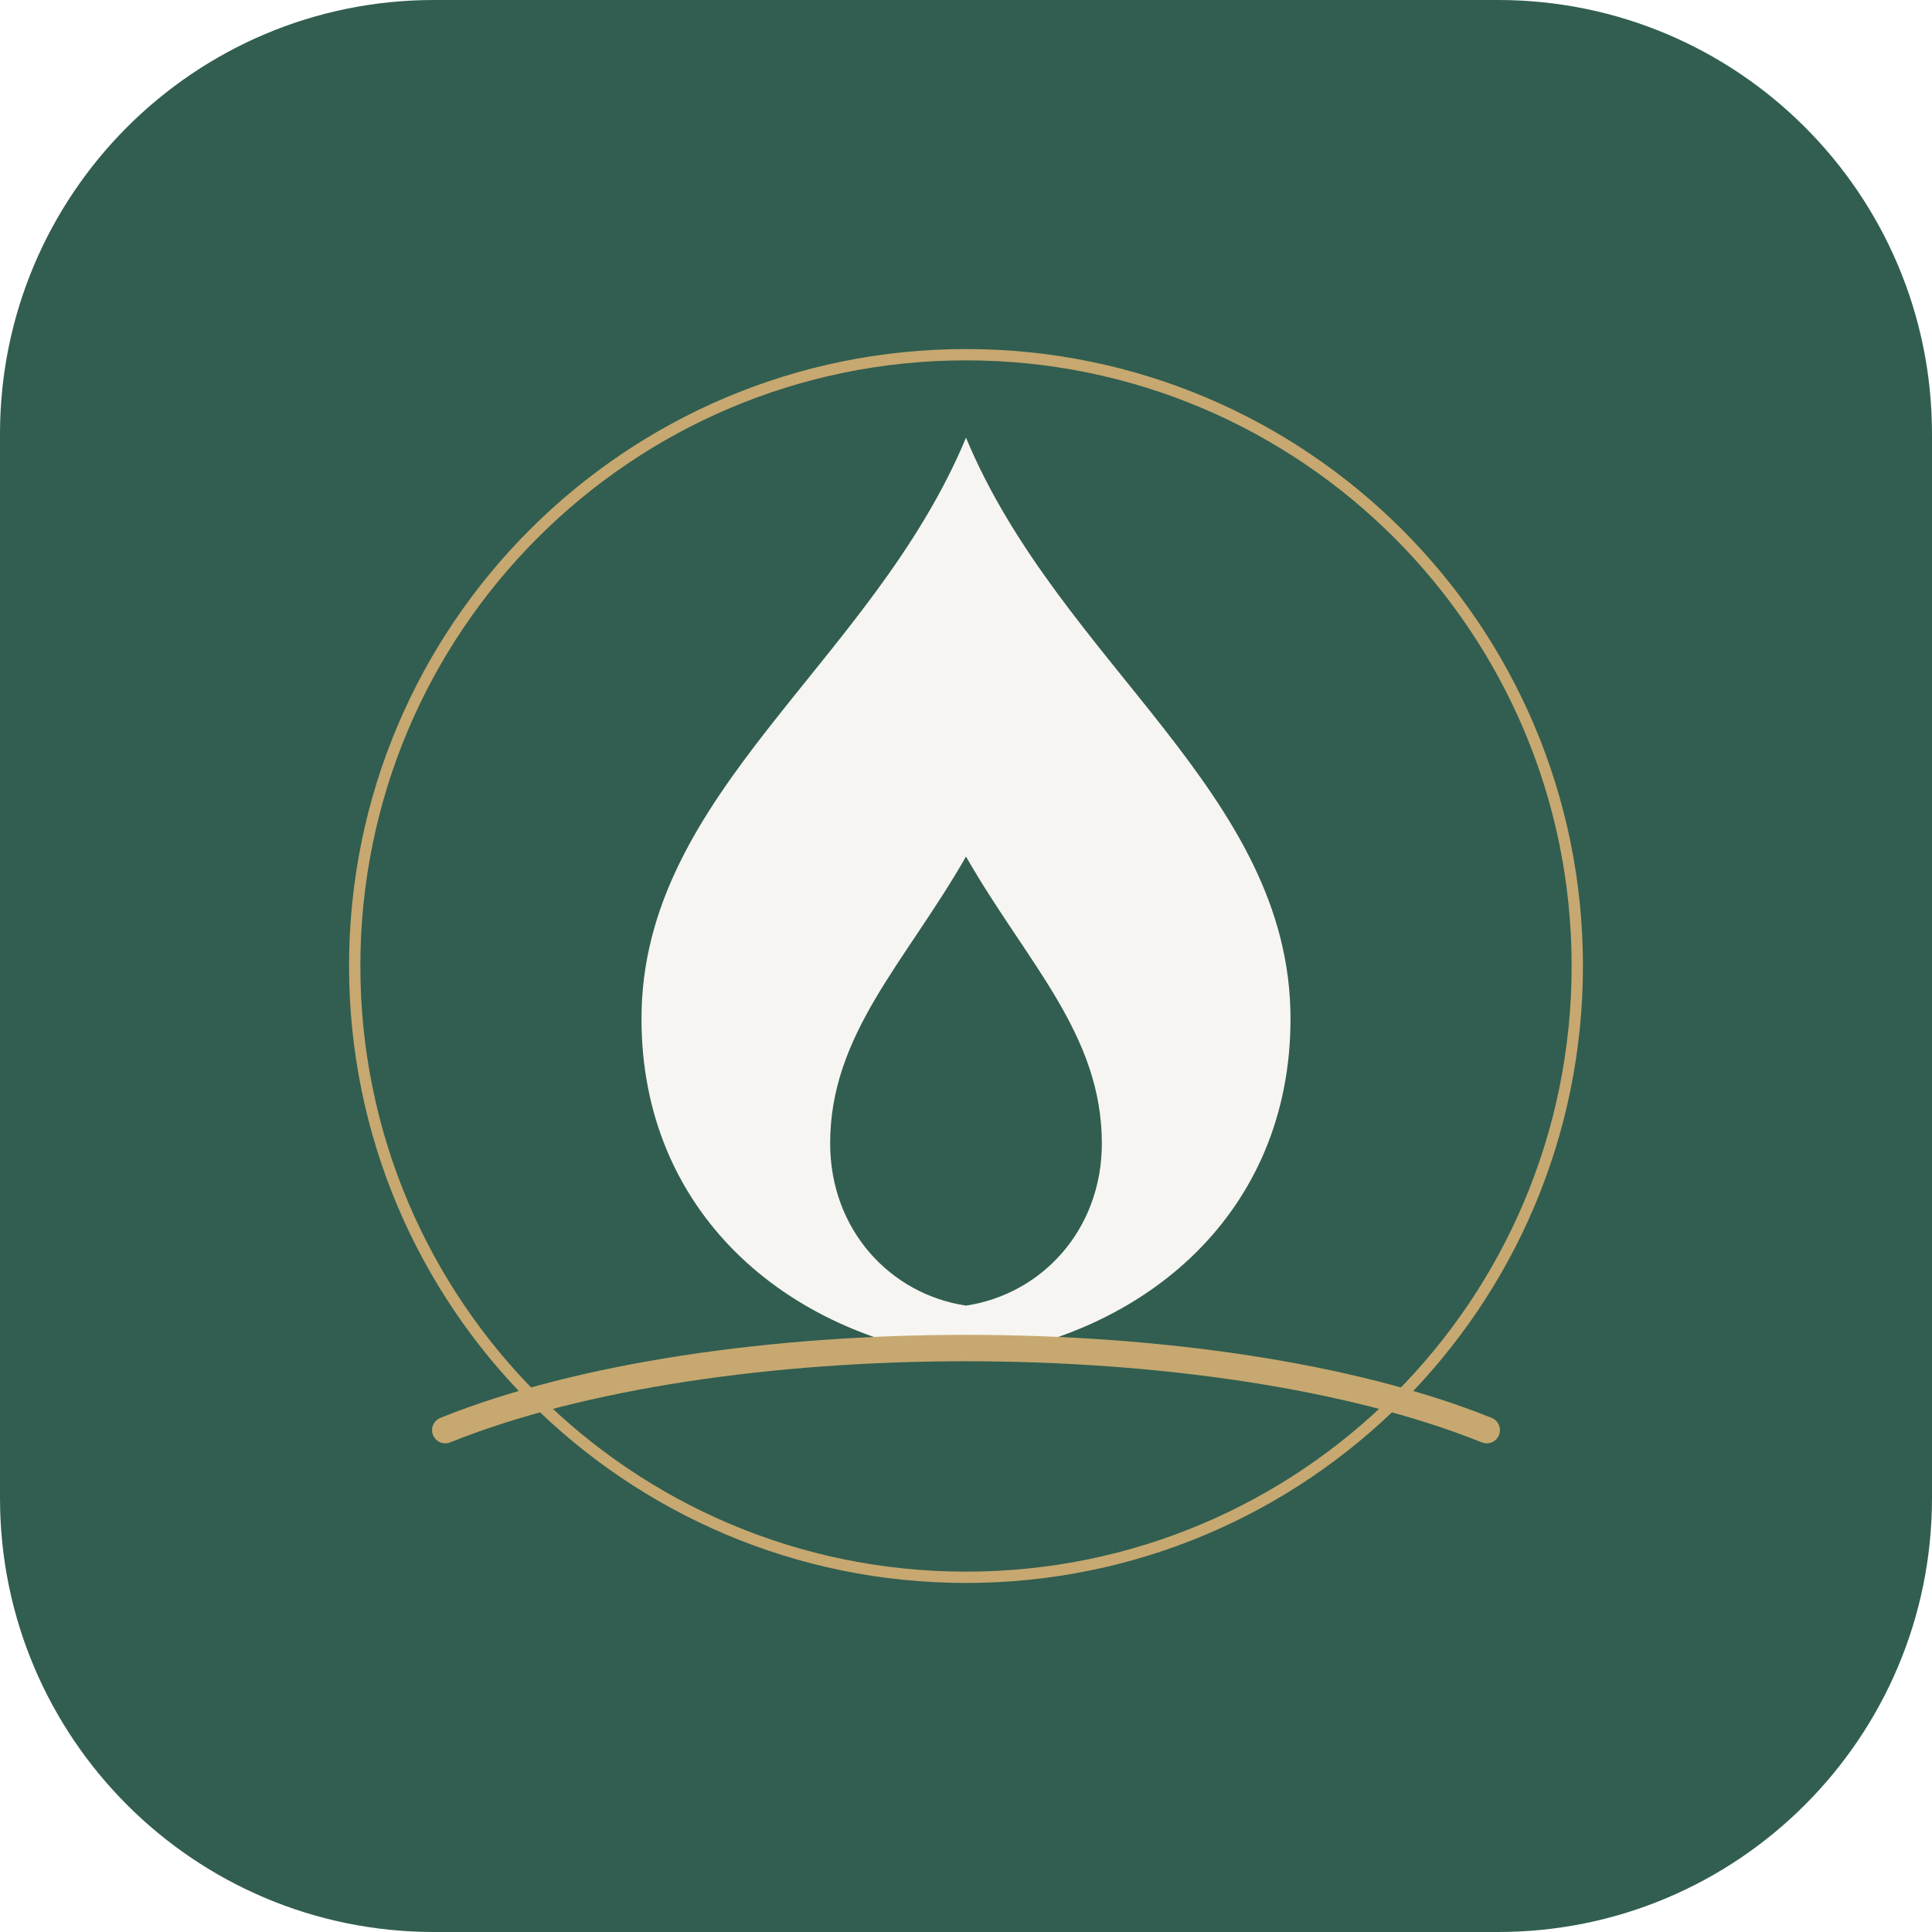
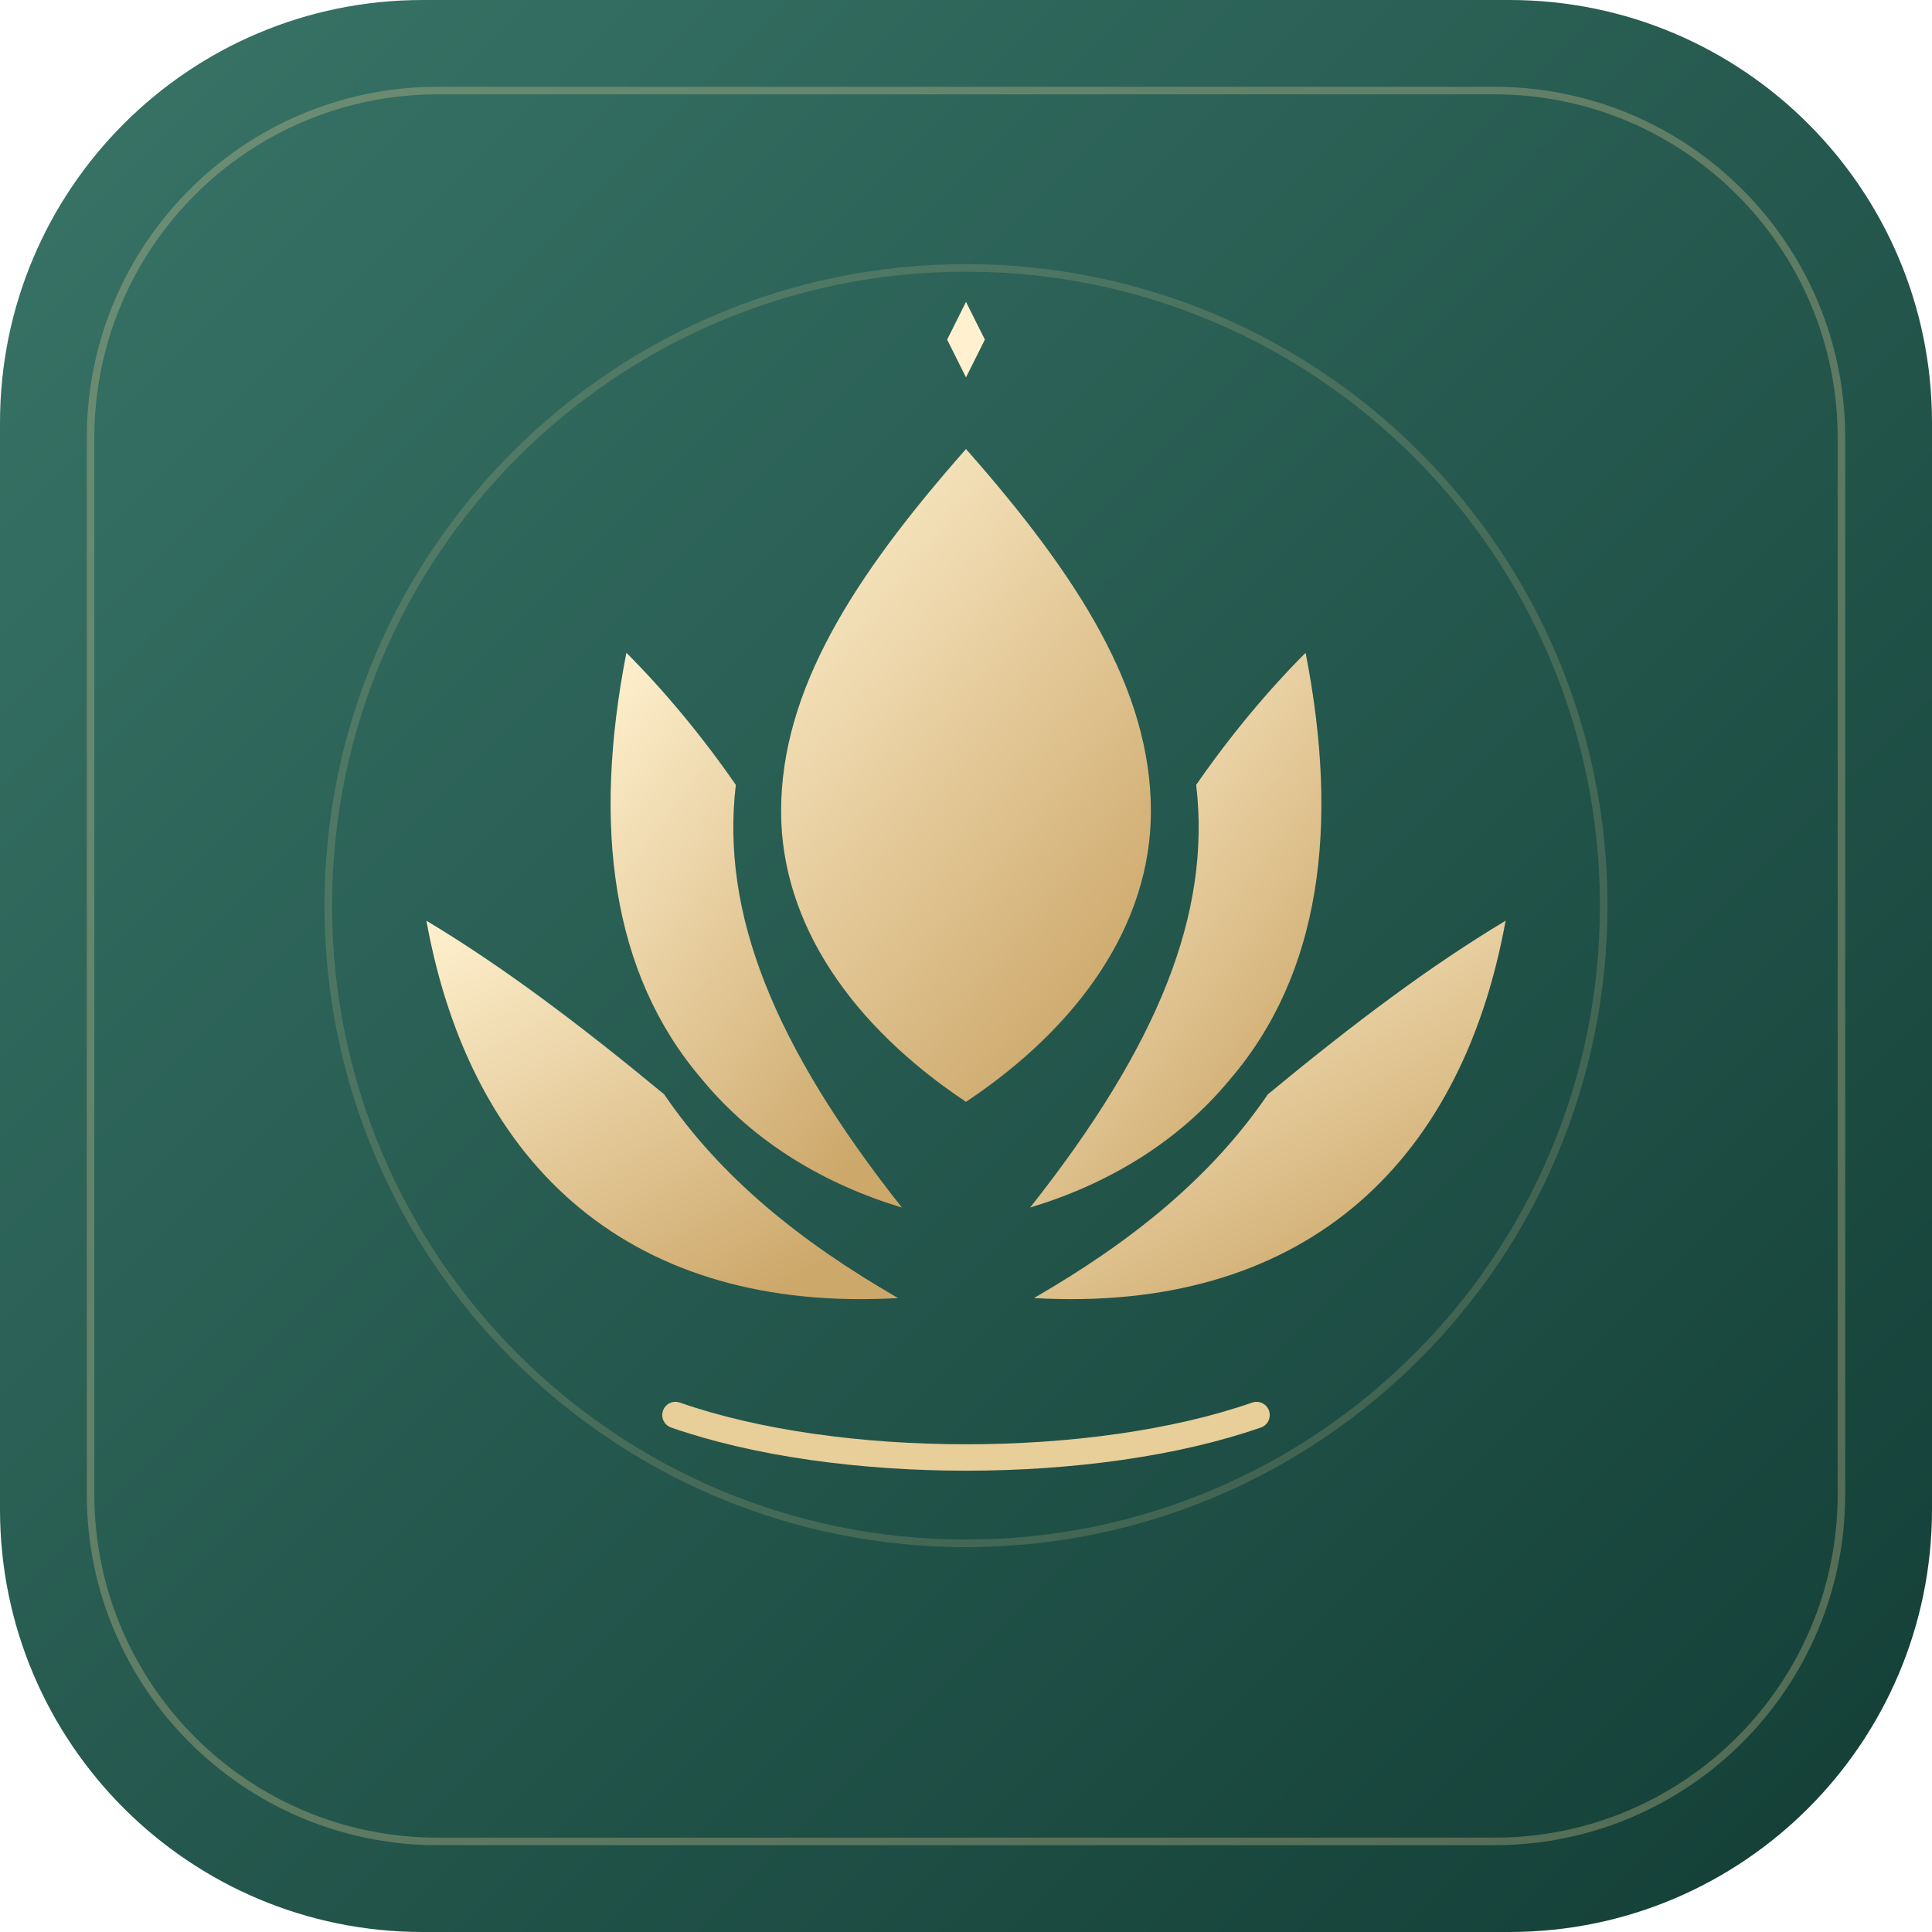
<svg xmlns="http://www.w3.org/2000/svg" viewBox="0 0 512 512">
-   <rect width="512" height="512" rx="115" fill="#315e50" />
-   <circle cx="256" cy="256" r="162" fill="none" stroke="#c7a870" stroke-width="3" />
-   <path fill="#f7f5f1" d="M256 116c-25 60-86 94-86 154 0 51 38 84 86 90 48-6 86-39 86-90 0-60-61-94-86-154zm0 111c16 28 36 47 36 76 0 23-16 40-36 43-20-3-36-20-36-43 0-29 20-48 36-76z" />
-   <path d="M118 379c72-29 204-29 276 0" fill="none" stroke="#c7a870" stroke-width="7" stroke-linecap="round" />
+   <defs>
+     <linearGradient id="jade" x2="1" y2="1">
+       <stop stop-color="#397568" />
+       <stop offset="1" stop-color="#123d35" />
+     </linearGradient>
+     <linearGradient id="gold" x1="0" y1="0" x2="0.7" y2="1">
+       <stop stop-color="#fff1cf" />
+       <stop offset="1" stop-color="#cda86b" />
+     </linearGradient>
+   </defs>
+   <rect width="512" height="512" rx="112" fill="url(#jade)" />
+   <rect x="24" y="24" width="464" height="464" rx="92" fill="none" stroke="#e8ce98" stroke-opacity=".3" stroke-width="2" />
+   <circle cx="256" cy="240" r="169" fill="none" stroke="#e8ce98" stroke-opacity=".18" stroke-width="2" />
+   <g fill="url(#gold)">
+     <path d="M256 119c-30 34-49 64-49 96 0 30 19 57 49 77 30-20 49-47 49-77 0-32-19-62-49-96Z" />
+     <path d="M166 173c-9 46-4 85 20 113 14 17 33 28 53 34-34-43-48-78-44-112-9-13-19-25-29-35Z" />
+     <path d="M346 173c9 46 4 85-20 113-14 17-33 28-53 34 34-43 48-78 44-112 9-13 19-25 29-35Z" />
+     <path d="M113 244c12 66 55 104 125 100-26-15-47-32-62-54-23-19-43-34-63-46Z" />
+     <path d="M399 244c-12 66-55 104-125 100 26-15 47-32 62-54 23-19 43-34 63-46Z" />
+   </g>
+   <path d="M179 375c43 15 111 15 154 0" fill="none" stroke="#e8ce98" stroke-width="7" stroke-linecap="round" />
+   <path d="m256 80 5 10-5 10-5-10Z" fill="#fff1cf" />
</svg>
